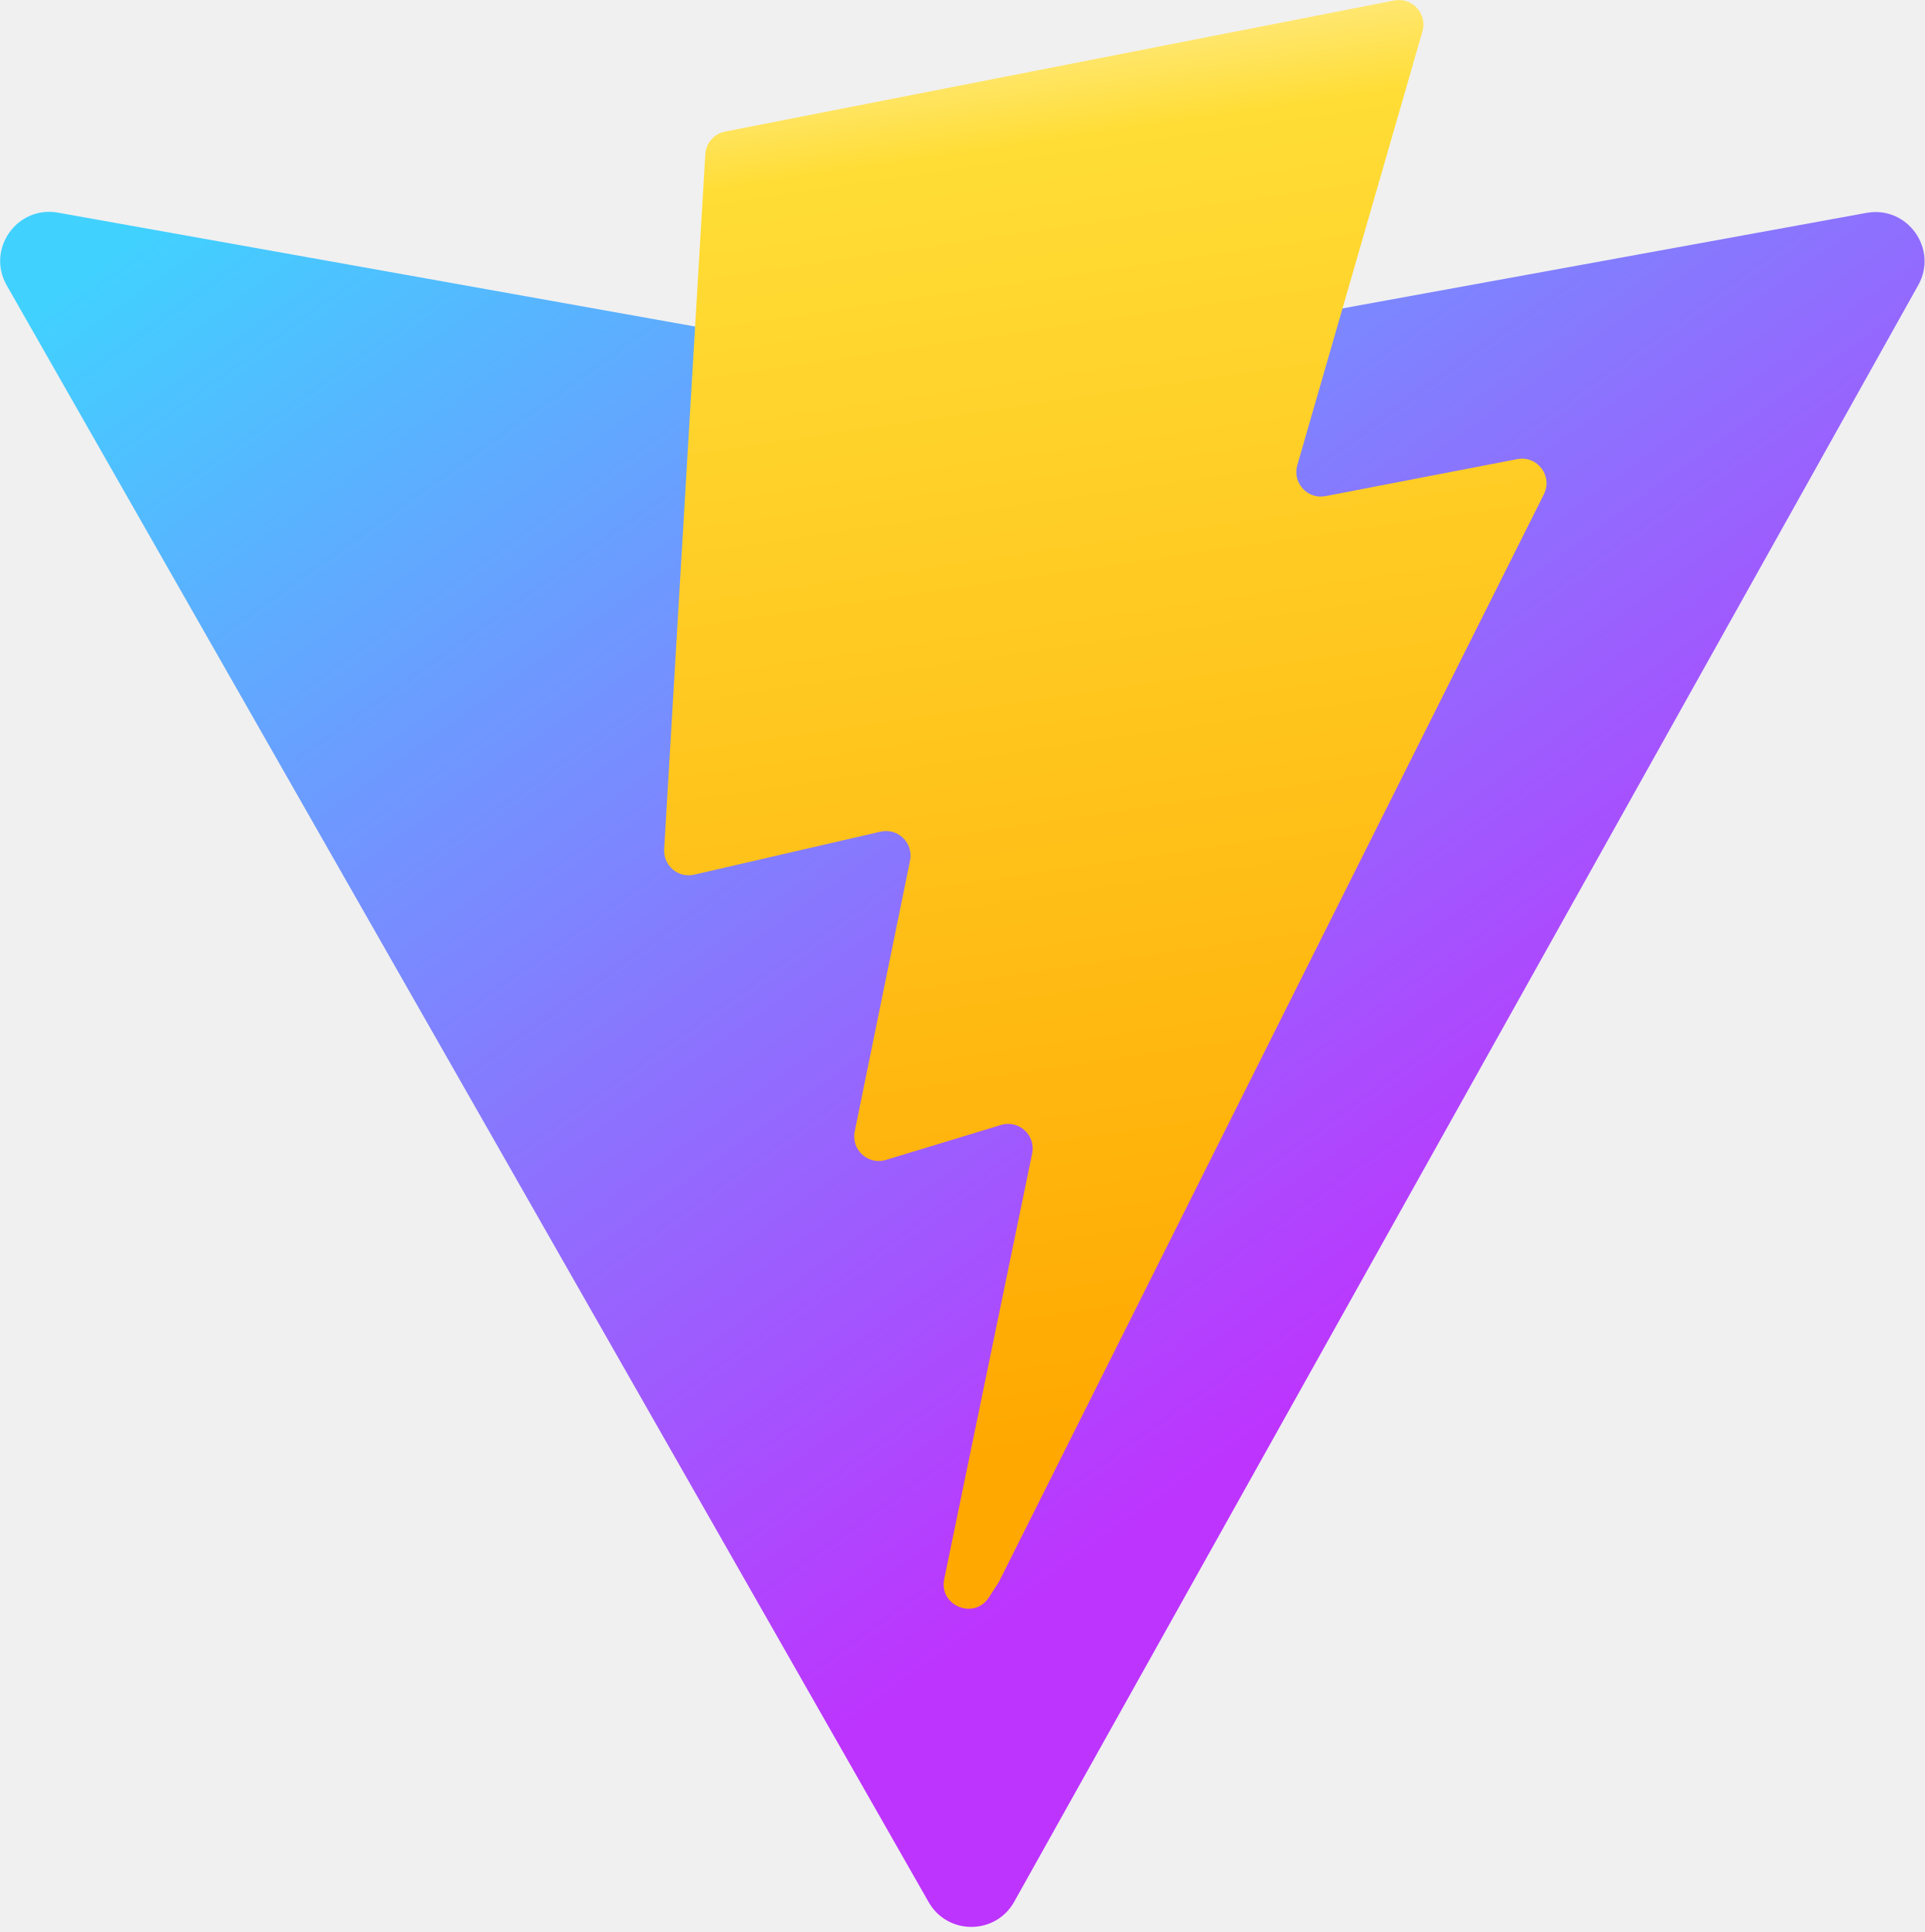
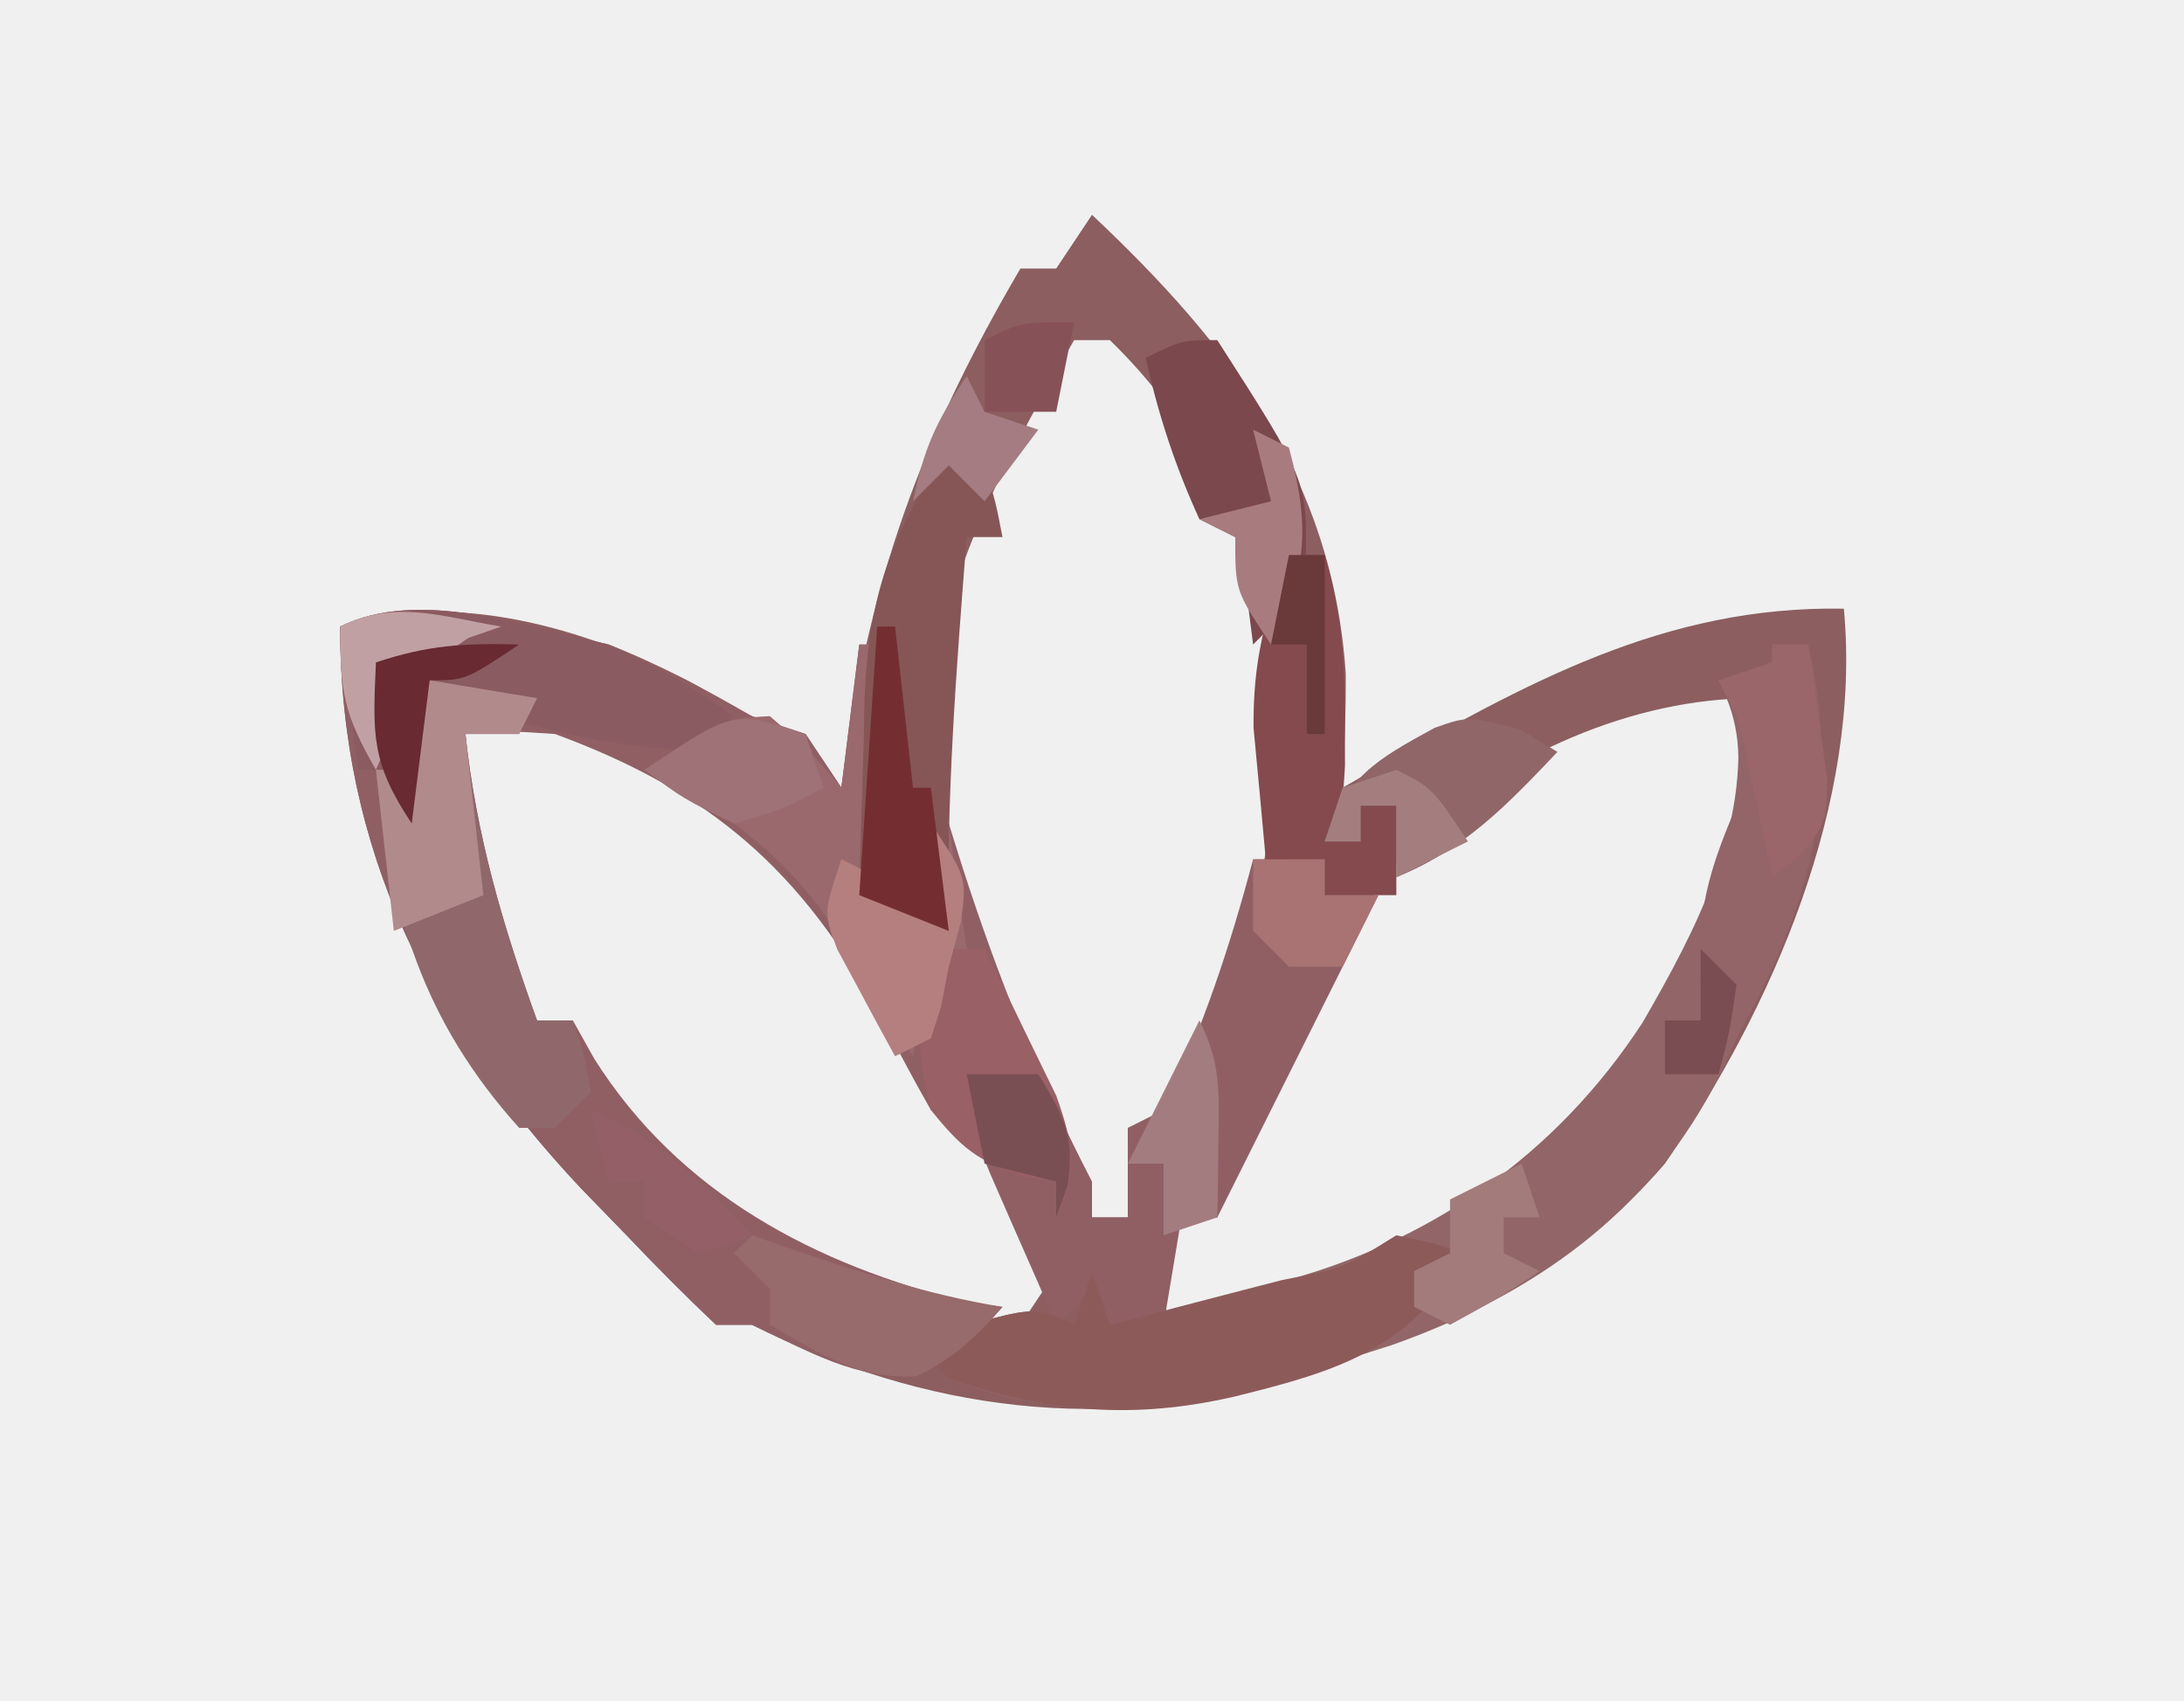
- <svg xmlns="http://www.w3.org/2000/svg" aria-hidden="true" role="img" class="iconify iconify--logos" width="31.88" height="32" preserveAspectRatio="xMidYMid meet" viewBox="0 0 256 257">
-   <defs>
-     <linearGradient id="IconifyId1813088fe1fbc01fb466" x1="-.828%" x2="57.636%" y1="7.652%" y2="78.411%">
-       <stop offset="0%" stop-color="#41D1FF" />
-       <stop offset="100%" stop-color="#BD34FE" />
-     </linearGradient>
-     <linearGradient id="IconifyId1813088fe1fbc01fb467" x1="43.376%" x2="50.316%" y1="2.242%" y2="89.03%">
-       <stop offset="0%" stop-color="#FFEA83" />
-       <stop offset="8.333%" stop-color="#FFDD35" />
-       <stop offset="100%" stop-color="#FFA800" />
-     </linearGradient>
-   </defs>
-   <path fill="url(#IconifyId1813088fe1fbc01fb466)" d="M255.153 37.938L134.897 252.976c-2.483 4.44-8.862 4.466-11.382.048L.875 37.958c-2.746-4.814 1.371-10.646 6.827-9.67l120.385 21.517a6.537 6.537 0 0 0 2.322-.004l117.867-21.483c5.438-.991 9.574 4.796 6.877 9.62Z" />
-   <path fill="url(#IconifyId1813088fe1fbc01fb467)" d="M185.432.063L96.44 17.501a3.268 3.268 0 0 0-2.634 3.014l-5.474 92.456a3.268 3.268 0 0 0 3.997 3.378l24.777-5.718c2.318-.535 4.413 1.507 3.936 3.838l-7.361 36.047c-.495 2.426 1.782 4.5 4.151 3.78l15.304-4.649c2.372-.72 4.652 1.36 4.15 3.788l-11.698 56.621c-.732 3.542 3.979 5.473 5.943 2.437l1.313-2.028l72.516-144.72c1.215-2.423-.88-5.186-3.54-4.672l-25.505 4.922c-2.396.462-4.435-1.77-3.759-4.114l16.646-57.705c.677-2.35-1.37-4.583-3.769-4.113Z" />
+ <svg xmlns="http://www.w3.org/2000/svg" version="1.1" width="122" height="95">
+   <path d="M0 0 C7.708 7.255 13.447 14.712 14.176 25.637 C14.186 27.759 14.103 29.881 14 32 C14.545 31.685 15.091 31.371 15.652 31.047 C24.218 26.186 31.987 21.811 42 22 C43.006 32.814 38.052 44.244 32 53 C26.973 58.818 21.239 61.706 14 64 C12.608 64.483 12.608 64.483 11.188 64.977 C0.82 68.147 -9.351 66.824 -19 62 C-19.66 62 -20.32 62 -21 62 C-22.718 60.387 -24.376 58.708 -26 57 C-27.272 55.689 -27.272 55.689 -28.57 54.352 C-36.916 45.445 -42 35.549 -42 23 C-35.579 20.915 -28.348 23.095 -22.5 26.062 C-21.892 26.404 -21.283 26.746 -20.656 27.098 C-18.835 28.153 -18.835 28.153 -16 29 C-15.34 29.99 -14.68 30.98 -14 32 C-13.836 30.84 -13.836 30.84 -13.668 29.656 C-12.117 19.47 -9.19 11.861 -4 3 C-3.34 3 -2.68 3 -2 3 C-1.34 2.01 -0.68 1.02 0 0 Z M-1 7 C-6.61 16.755 -11.125 25.5 -8.277 36.891 C-6.154 43.595 -3.337 49.818 0 56 C0.66 56 1.32 56 2 56 C7.713 44.702 12.371 33.867 9.277 20.992 C7.401 15.416 5.228 11.116 1 7 C0.34 7 -0.32 7 -1 7 Z M-35 28 C-36.408 32.546 -35.486 35.043 -33.562 39.312 C-33.089 40.381 -32.616 41.45 -32.129 42.551 C-31.756 43.359 -31.384 44.167 -31 45 C-30.34 45 -29.68 45 -29 45 C-28.918 45.578 -28.835 46.155 -28.75 46.75 C-27.01 51.969 -21.226 55.721 -16.613 58.371 C-12.476 60.289 -8.569 61.531 -4 62 C-3.34 61.01 -2.68 60.02 -2 59 C-3.65 56.03 -5.3 53.06 -7 50 C-7.66 50 -8.32 50 -9 50 C-9.108 49.443 -9.217 48.886 -9.328 48.312 C-11.164 41.995 -15.311 35.362 -21 32 C-25.775 29.772 -29.678 28 -35 28 Z M18.062 34.758 C16.516 36.766 15.256 38.798 14 41 C13.371 42.014 12.742 43.029 12.094 44.074 C8.342 49.658 8.342 49.658 7 56 C6.34 56 5.68 56 5 56 C4.01 58.475 4.01 58.475 3 61 C6.938 62.969 12.002 60.309 16 59 C20.576 56.816 24.268 53.396 28 50 C28.499 49.584 28.998 49.167 29.512 48.738 C31.724 46.155 32.844 43.302 34.188 40.188 C34.982 38.383 34.982 38.383 35.793 36.543 C36.97 33.088 37.249 30.612 37 27 C30.209 27 23.113 30.175 18.062 34.758 Z " fill="#8C5E5F" transform="translate(61,12)" />
+   <path d="M0 0 C2.872 1.126 5.311 2.457 8 4 C8.99 4.33 9.98 4.66 11 5 C11.99 6.485 11.99 6.485 13 8 C13.33 5.36 13.66 2.72 14 0 C14.33 0 14.66 0 15 0 C15 4.29 15 8.58 15 13 C15.99 13.33 16.98 13.66 18 14 C18.33 12.68 18.66 11.36 19 10 C19.242 10.773 19.485 11.547 19.734 12.344 C21.732 18.551 24.002 24.219 27 30 C27 30.66 27 31.32 27 32 C27.66 32 28.32 32 29 32 C29 30.35 29 28.7 29 27 C29.66 26.67 30.32 26.34 31 26 C33.194 21.428 34.702 16.894 36 12 C37.32 12 38.64 12 40 12 C40 12.66 40 13.32 40 14 C40.99 14 41.98 14 43 14 C40 20 37 26 34 32 C33.34 32 32.68 32 32 32 C31.67 33.98 31.34 35.96 31 38 C30.01 38 29.02 38 28 38 C27.67 37.34 27.34 36.68 27 36 C26.34 36.66 25.68 37.32 25 38 C24.662 37.218 24.325 36.435 23.977 35.629 C23.531 34.617 23.085 33.605 22.625 32.562 C22.184 31.553 21.743 30.544 21.289 29.504 C20.249 26.879 20.249 26.879 18 26 C17.014 24.277 16.085 22.521 15.188 20.75 C10.82 12.643 5.681 8.187 -3 5 C-5.709 4.816 -5.709 4.816 -8 5 C-7.399 10.65 -5.925 15.662 -4 21 C-3.34 21 -2.68 21 -2 21 C-1.412 22.052 -1.412 22.052 -0.812 23.125 C3.942 30.667 11.559 34.668 20.062 36.75 C20.702 36.833 21.341 36.915 22 37 C20.531 38.689 19.26 39.87 17.25 40.875 C13.751 41.069 11.129 39.449 8 38 C7.34 38 6.68 38 6 38 C4.282 36.387 2.624 34.708 1 33 C-0.272 31.689 -0.272 31.689 -1.57 30.352 C-9.916 21.445 -15 11.549 -15 -1 C-10.664 -3.168 -4.558 -1.012 0 0 Z " fill="#905F64" transform="translate(34,36)" />
+   <path d="M0 0 C0.66 0 1.32 0 2 0 C3.916 8.576 1.866 14.289 -2 22 C-2.312 22.683 -2.624 23.366 -2.945 24.07 C-6.756 31.727 -13.417 36.369 -21.297 39.148 C-22.189 39.429 -23.081 39.71 -24 40 C-24.975 40.322 -25.949 40.645 -26.953 40.977 C-33.694 42.964 -39.313 43.518 -46 41 C-46.66 40.34 -47.32 39.68 -48 39 C-41.25 36.875 -41.25 36.875 -39 38 C-38.67 37.01 -38.34 36.02 -38 35 C-37.67 35.99 -37.34 36.98 -37 38 C-34.601 37.406 -32.207 36.8 -29.812 36.188 C-29.139 36.022 -28.465 35.856 -27.771 35.686 C-19.203 33.47 -12.106 28.569 -7.25 21.125 C-4.21 15.878 -1.268 10.221 -2 4 C-2.495 3.01 -2.495 3.01 -3 2 C-2.01 1.67 -1.02 1.34 0 1 C0 0.67 0 0.34 0 0 Z " fill="#926668" transform="translate(99,36)" />
+   <path d="M0 0 C2.062 0.438 2.062 0.438 4 1 C0.658 6.376 -3.143 7.553 -9 9 C-14.671 10.316 -19.529 9.905 -25 8 C-25.66 7.34 -26.32 6.68 -27 6 C-20.25 3.875 -20.25 3.875 -18 5 C-17.67 4.01 -17.34 3.02 -17 2 C-16.67 2.99 -16.34 3.98 -16 5 C-13.52 4.358 -11.041 3.712 -8.562 3.062 C-7.855 2.88 -7.148 2.698 -6.42 2.51 C-2.924 1.819 -2.924 1.819 0 0 Z " fill="#8D5A5A" transform="translate(78,69)" />
+   <path d="M0 0 C2.636 1.122 4.638 2.352 7 4 C6.34 4.66 5.68 5.32 5 6 C-0.007 5.666 -4.281 4.77 -9 3 C-9.66 5.31 -10.32 7.62 -11 10 C-11.33 9.01 -11.66 8.02 -12 7 C-12.66 7 -13.32 7 -14 7 C-14.33 4.36 -14.66 1.72 -15 -1 C-10.665 -3.168 -4.554 -1.033 0 0 Z " fill="#8A5B60" transform="translate(34,36)" />
+   <path d="M0 0 C2.97 0.495 2.97 0.495 6 1 C5.67 1.66 5.34 2.32 5 3 C4.01 3 3.02 3 2 3 C2.601 8.65 4.075 13.662 6 19 C6.66 19 7.32 19 8 19 C8.625 20.875 8.625 20.875 9 23 C8.34 23.66 7.68 24.32 7 25 C6.34 25 5.68 25 5 25 C-0.424 18.967 -2.197 12.9 -3 5 C-2.34 5 -1.68 5 -1 5 C-0.67 3.35 -0.34 1.7 0 0 Z " fill="#90686B" transform="translate(24,38)" />
+   <path d="M0 0 C0.33 0 0.66 0 1 0 C1 4.29 1 8.58 1 13 C1.99 13.33 2.98 13.66 4 14 C4.33 12.68 4.66 11.36 5 10 C5.33 12.31 5.66 14.62 6 17 C5.34 17.33 4.68 17.66 4 18 C3.344 20.527 3.344 20.527 3 23 C1 20 1 20 -0.008 18.133 C-3.06 12.647 -6.451 9.864 -12 7 C-7.75 4.167 -7.75 4.167 -5 4 C-2.75 5.938 -2.75 5.938 -1 8 C-0.67 5.36 -0.34 2.72 0 0 Z " fill="#9A696D" transform="translate(48,36)" />
+   <path d="M0 0 C0.66 0.33 1.32 0.66 2 1 C2.625 3.062 2.625 3.062 3 5 C2.34 5 1.68 5 1 5 C0.422 12.344 -0.147 19.631 0 27 C-2.475 26.01 -2.475 26.01 -5 25 C-4.94 22.144 -4.852 19.292 -4.75 16.438 C-4.736 15.638 -4.722 14.838 -4.707 14.014 C-4.472 8.254 -3.216 4.792 0 0 Z " fill="#865657" transform="translate(53,25)" />
+   <path d="M0 0 C0.66 0 1.32 0 2 0 C3.873 8.384 2.132 14.541 -2 22 C-3.672 23.848 -3.672 23.848 -5 25 C-5.33 23.68 -5.66 22.36 -6 21 C-5.34 21 -4.68 21 -4 21 C-4.041 19.948 -4.082 18.896 -4.125 17.812 C-4.006 14.178 -3.377 12.271 -2 9 C-1.802 6.158 -1.724 4.553 -3 2 C-2.01 1.67 -1.02 1.34 0 1 C0 0.67 0 0.34 0 0 Z " fill="#936468" transform="translate(99,36)" />
+   <path d="M0 0 C0.66 0 1.32 0 2 0 C2.91 3.104 3.135 5.895 3.125 9.125 C3.128 9.994 3.13 10.863 3.133 11.758 C3 14 3 14 2 16 C2.66 16 3.32 16 4 16 C4 15.34 4 14.68 4 14 C4.66 14 5.32 14 6 14 C6 15.65 6 17.3 6 19 C4.68 19 3.36 19 2 19 C2 18.34 2 17.68 2 17 C1.34 17 0.68 17 0 17 C-0.33 17.99 -0.66 18.98 -1 20 C-1.224 17.793 -1.428 15.584 -1.625 13.375 C-1.741 12.145 -1.857 10.915 -1.977 9.648 C-2 5.947 -1.374 3.41 0 0 Z " fill="#844A4D" transform="translate(72,31)" />
+   <path d="M0 0 C5.021 7.819 5.021 7.819 4.938 12.438 C4 15 4 15 2 17 C1.876 16.031 1.752 15.061 1.625 14.062 C1.316 12.547 1.316 12.547 1 11 C0.34 10.67 -0.32 10.34 -1 10 C-2.348 7.065 -3.3 4.15 -4 1 C-2 0 -2 0 0 0 Z " fill="#7B484D" transform="translate(68,19)" />
+   <path d="M0 0 C1.32 0 2.64 0 4 0 C4.868 1.743 5.719 3.495 6.562 5.25 C7.276 6.712 7.276 6.712 8.004 8.203 C9.035 11.099 9.113 12.2 8 15 C8 14.34 8 13.68 8 13 C7.103 12.845 7.103 12.845 6.188 12.688 C3.605 11.876 2.688 11.1 1 9 C0.488 6.738 0.488 6.738 0.312 4.312 C0.247 3.504 0.181 2.696 0.113 1.863 C0.076 1.248 0.039 0.634 0 0 Z " fill="#996066" transform="translate(51,53)" />
+   <path d="M0 0 C0.888 0.307 0.888 0.307 1.793 0.621 C5.837 2 9.769 3.318 14 4 C12.506 5.718 11.247 6.881 9.188 7.875 C5.918 8.062 3.789 6.585 1 5 C1 4.34 1 3.68 1 3 C0.34 2.34 -0.32 1.68 -1 1 C-0.67 0.67 -0.34 0.34 0 0 Z " fill="#976A6C" transform="translate(42,69)" />
+   <path d="M0 0 C2.97 0.495 2.97 0.495 6 1 C5.67 1.66 5.34 2.32 5 3 C4.01 3 3.02 3 2 3 C2.33 5.97 2.66 8.94 3 12 C1.35 12.66 -0.3 13.32 -2 14 C-2.33 11.03 -2.66 8.06 -3 5 C-2.34 5 -1.68 5 -1 5 C-0.67 3.35 -0.34 1.7 0 0 Z " fill="#B18A8C" transform="translate(24,38)" />
+   <path d="M0 0 C0.681 0.412 1.361 0.825 2.062 1.25 C-0.746 4.214 -3.121 6.695 -6.938 8.25 C-6.938 6.93 -6.938 5.61 -6.938 4.25 C-7.598 4.25 -8.258 4.25 -8.938 4.25 C-8.938 4.91 -8.938 5.57 -8.938 6.25 C-9.598 6.25 -10.258 6.25 -10.938 6.25 C-9.726 2.615 -8.087 1.702 -4.793 -0.098 C-2.938 -0.75 -2.938 -0.75 0 0 Z " fill="#906669" transform="translate(84.9375,40.75)" />
+   <path d="M0 0 C2 3 2 3 1.688 5.438 C1.461 6.283 1.234 7.129 1 8 C0.783 9.114 0.783 9.114 0.562 10.25 C0.377 10.828 0.191 11.405 0 12 C-0.99 12.495 -0.99 12.495 -2 13 C-2.7 11.736 -3.384 10.463 -4.062 9.188 C-4.445 8.48 -4.828 7.772 -5.223 7.043 C-6 5 -6 5 -5 2 C-4.34 2.33 -3.68 2.66 -3 3 C-2.01 3.33 -1.02 3.66 0 4 C0 2.68 0 1.36 0 0 Z " fill="#B57F7F" transform="translate(52,46)" />
+   <path d="M0 0 C0.66 0 1.32 0 2 0 C2.249 1.601 2.474 3.206 2.688 4.812 C2.815 5.706 2.943 6.599 3.074 7.52 C3 10 3 10 1.52 11.824 C1.018 12.212 0.517 12.6 0 13 C-0.133 12.374 -0.266 11.747 -0.402 11.102 C-0.579 10.284 -0.756 9.467 -0.938 8.625 C-1.199 7.407 -1.199 7.407 -1.465 6.164 C-1.923 3.971 -1.923 3.971 -3 2 C-2.01 1.67 -1.02 1.34 0 1 C0 0.67 0 0.34 0 0 Z " fill="#9A666A" transform="translate(99,36)" />
+   <path d="M0 0 C0.33 0 0.66 0 1 0 C1.33 2.97 1.66 5.94 2 9 C2.33 9 2.66 9 3 9 C3.33 11.64 3.66 14.28 4 17 C1.525 16.01 1.525 16.01 -1 15 C-0.67 10.05 -0.34 5.1 0 0 Z " fill="#742E31" transform="translate(49,35)" />
+   <path d="M0 0 C0.66 0.33 1.32 0.66 2 1 C3.192 5.369 3.022 7.956 1 12 C-1 9 -1 9 -1 6 C-1.66 5.67 -2.32 5.34 -3 5 C-1.68 4.67 -0.36 4.34 1 4 C0.67 2.68 0.34 1.36 0 0 Z " fill="#A87C7F" transform="translate(70,24)" />
+   <path d="M0 0 C0.33 0.99 0.66 1.98 1 3 C-1.188 4.188 -1.188 4.188 -4 5 C-6.812 3.625 -6.812 3.625 -9 2 C-4 -1.333 -4 -1.333 0 0 Z " fill="#9E7277" transform="translate(45,41)" />
+   <path d="M0 0 C0.33 0.99 0.66 1.98 1 3 C0.34 3 -0.32 3 -1 3 C-1 3.66 -1 4.32 -1 5 C-0.34 5.33 0.32 5.66 1 6 C-1.375 7.562 -1.375 7.562 -4 9 C-4.66 8.67 -5.32 8.34 -6 8 C-6 7.34 -6 6.68 -6 6 C-5.34 5.67 -4.68 5.34 -4 5 C-4 4.01 -4 3.02 -4 2 C-2.68 1.34 -1.36 0.68 0 0 Z " fill="#A37B7B" transform="translate(85,65)" />
+   <path d="M0 0 C1.32 0 2.64 0 4 0 C5.429 2.354 6.087 3.48 5.625 6.25 C5.419 6.827 5.213 7.405 5 8 C5 7.34 5 6.68 5 6 C3.68 5.67 2.36 5.34 1 5 C0.67 3.35 0.34 1.7 0 0 Z " fill="#794F53" transform="translate(54,60)" />
+   <path d="M0 0 C-0.598 0.206 -1.196 0.412 -1.812 0.625 C-4.81 2.509 -5.614 4.811 -7 8 C-8.765 4.912 -9 3.767 -9 0 C-5.931 -1.534 -3.299 -0.55 0 0 Z " fill="#C1A0A4" transform="translate(28,35)" />
+   <path d="M0 0 C3.817 1.555 6.192 4.036 9 7 C8.01 7.33 7.02 7.66 6 8 C5.01 7.34 4.02 6.68 3 6 C3 5.34 3 4.68 3 4 C2.34 4 1.68 4 1 4 C0.67 2.68 0.34 1.36 0 0 Z " fill="#945F66" transform="translate(33,62)" />
+   <path d="M0 0 C1.32 0 2.64 0 4 0 C4 0.66 4 1.32 4 2 C4.99 2 5.98 2 7 2 C6.34 3.32 5.68 4.64 5 6 C4.01 6 3.02 6 2 6 C1.34 5.34 0.68 4.68 0 4 C0 2.68 0 1.36 0 0 Z " fill="#A97273" transform="translate(70,48)" />
+   <path d="M0 0 C-3 2 -3 2 -5 2 C-5.33 4.64 -5.66 7.28 -6 10 C-8.29 6.565 -8.178 5.015 -8 1 C-5.072 0.024 -3.044 -0.082 0 0 Z " fill="#692A32" transform="translate(29,36)" />
+   <path d="M0 0 C1.203 2.405 1.101 3.95 1.062 6.625 C1.053 7.442 1.044 8.26 1.035 9.102 C1.024 9.728 1.012 10.355 1 11 C0.01 11.33 -0.98 11.66 -2 12 C-2 10.68 -2 9.36 -2 8 C-2.66 8 -3.32 8 -4 8 C-2.667 5.333 -1.333 2.667 0 0 Z " fill="#A37C80" transform="translate(67,57)" />
+   <path d="M0 0 C0.33 0.66 0.66 1.32 1 2 C1.99 2.33 2.98 2.66 4 3 C3.01 4.32 2.02 5.64 1 7 C0.34 6.34 -0.32 5.68 -1 5 C-1.66 5.66 -2.32 6.32 -3 7 C-2.387 4.038 -1.746 2.619 0 0 Z " fill="#A47C81" transform="translate(54,21)" />
+   <path d="M0 0 C2 1 2 1 4 4 C2.02 4.99 2.02 4.99 0 6 C0 4.68 0 3.36 0 2 C-0.66 2 -1.32 2 -2 2 C-2 2.66 -2 3.32 -2 4 C-2.66 4 -3.32 4 -4 4 C-3.67 3.01 -3.34 2.02 -3 1 C-2.01 0.67 -1.02 0.34 0 0 Z " fill="#A47E7F" transform="translate(78,43)" />
+   <path d="M0 0 C-0.33 1.65 -0.66 3.3 -1 5 C-2.32 5 -3.64 5 -5 5 C-5 3.68 -5 2.36 -5 1 C-3 0 -3 0 0 0 Z " fill="#875158" transform="translate(60,18)" />
+   <path d="M0 0 C0.66 0.66 1.32 1.32 2 2 C1.625 4.625 1.625 4.625 1 7 C0.01 7 -0.98 7 -2 7 C-2 6.01 -2 5.02 -2 4 C-1.34 4 -0.68 4 0 4 C0 2.68 0 1.36 0 0 Z " fill="#7A4D52" transform="translate(95,53)" />
+   <path d="M0 0 C0.66 0 1.32 0 2 0 C2 3.3 2 6.6 2 10 C1.67 10 1.34 10 1 10 C1 8.35 1 6.7 1 5 C0.34 5 -0.32 5 -1 5 C-0.67 3.35 -0.34 1.7 0 0 Z " fill="#6A3A3B" transform="translate(72,31)" />
+   <path d="" fill="#FFFFFF" transform="translate(0,0)" />
+   <path d="" fill="#FFFFFF" transform="translate(0,0)" />
+   <path d="" fill="#FFFFFF" transform="translate(0,0)" />
+   <path d="" fill="#FFBFBF" transform="translate(0,0)" />
+   <path d="" fill="#FFFFFF" transform="translate(0,0)" />
+   <path d="" fill="#FFCCFF" transform="translate(0,0)" />
+   <path d="" fill="#FFFFFF" transform="translate(0,0)" />
+   <path d="" fill="#FFFFFF" transform="translate(0,0)" />
</svg>
